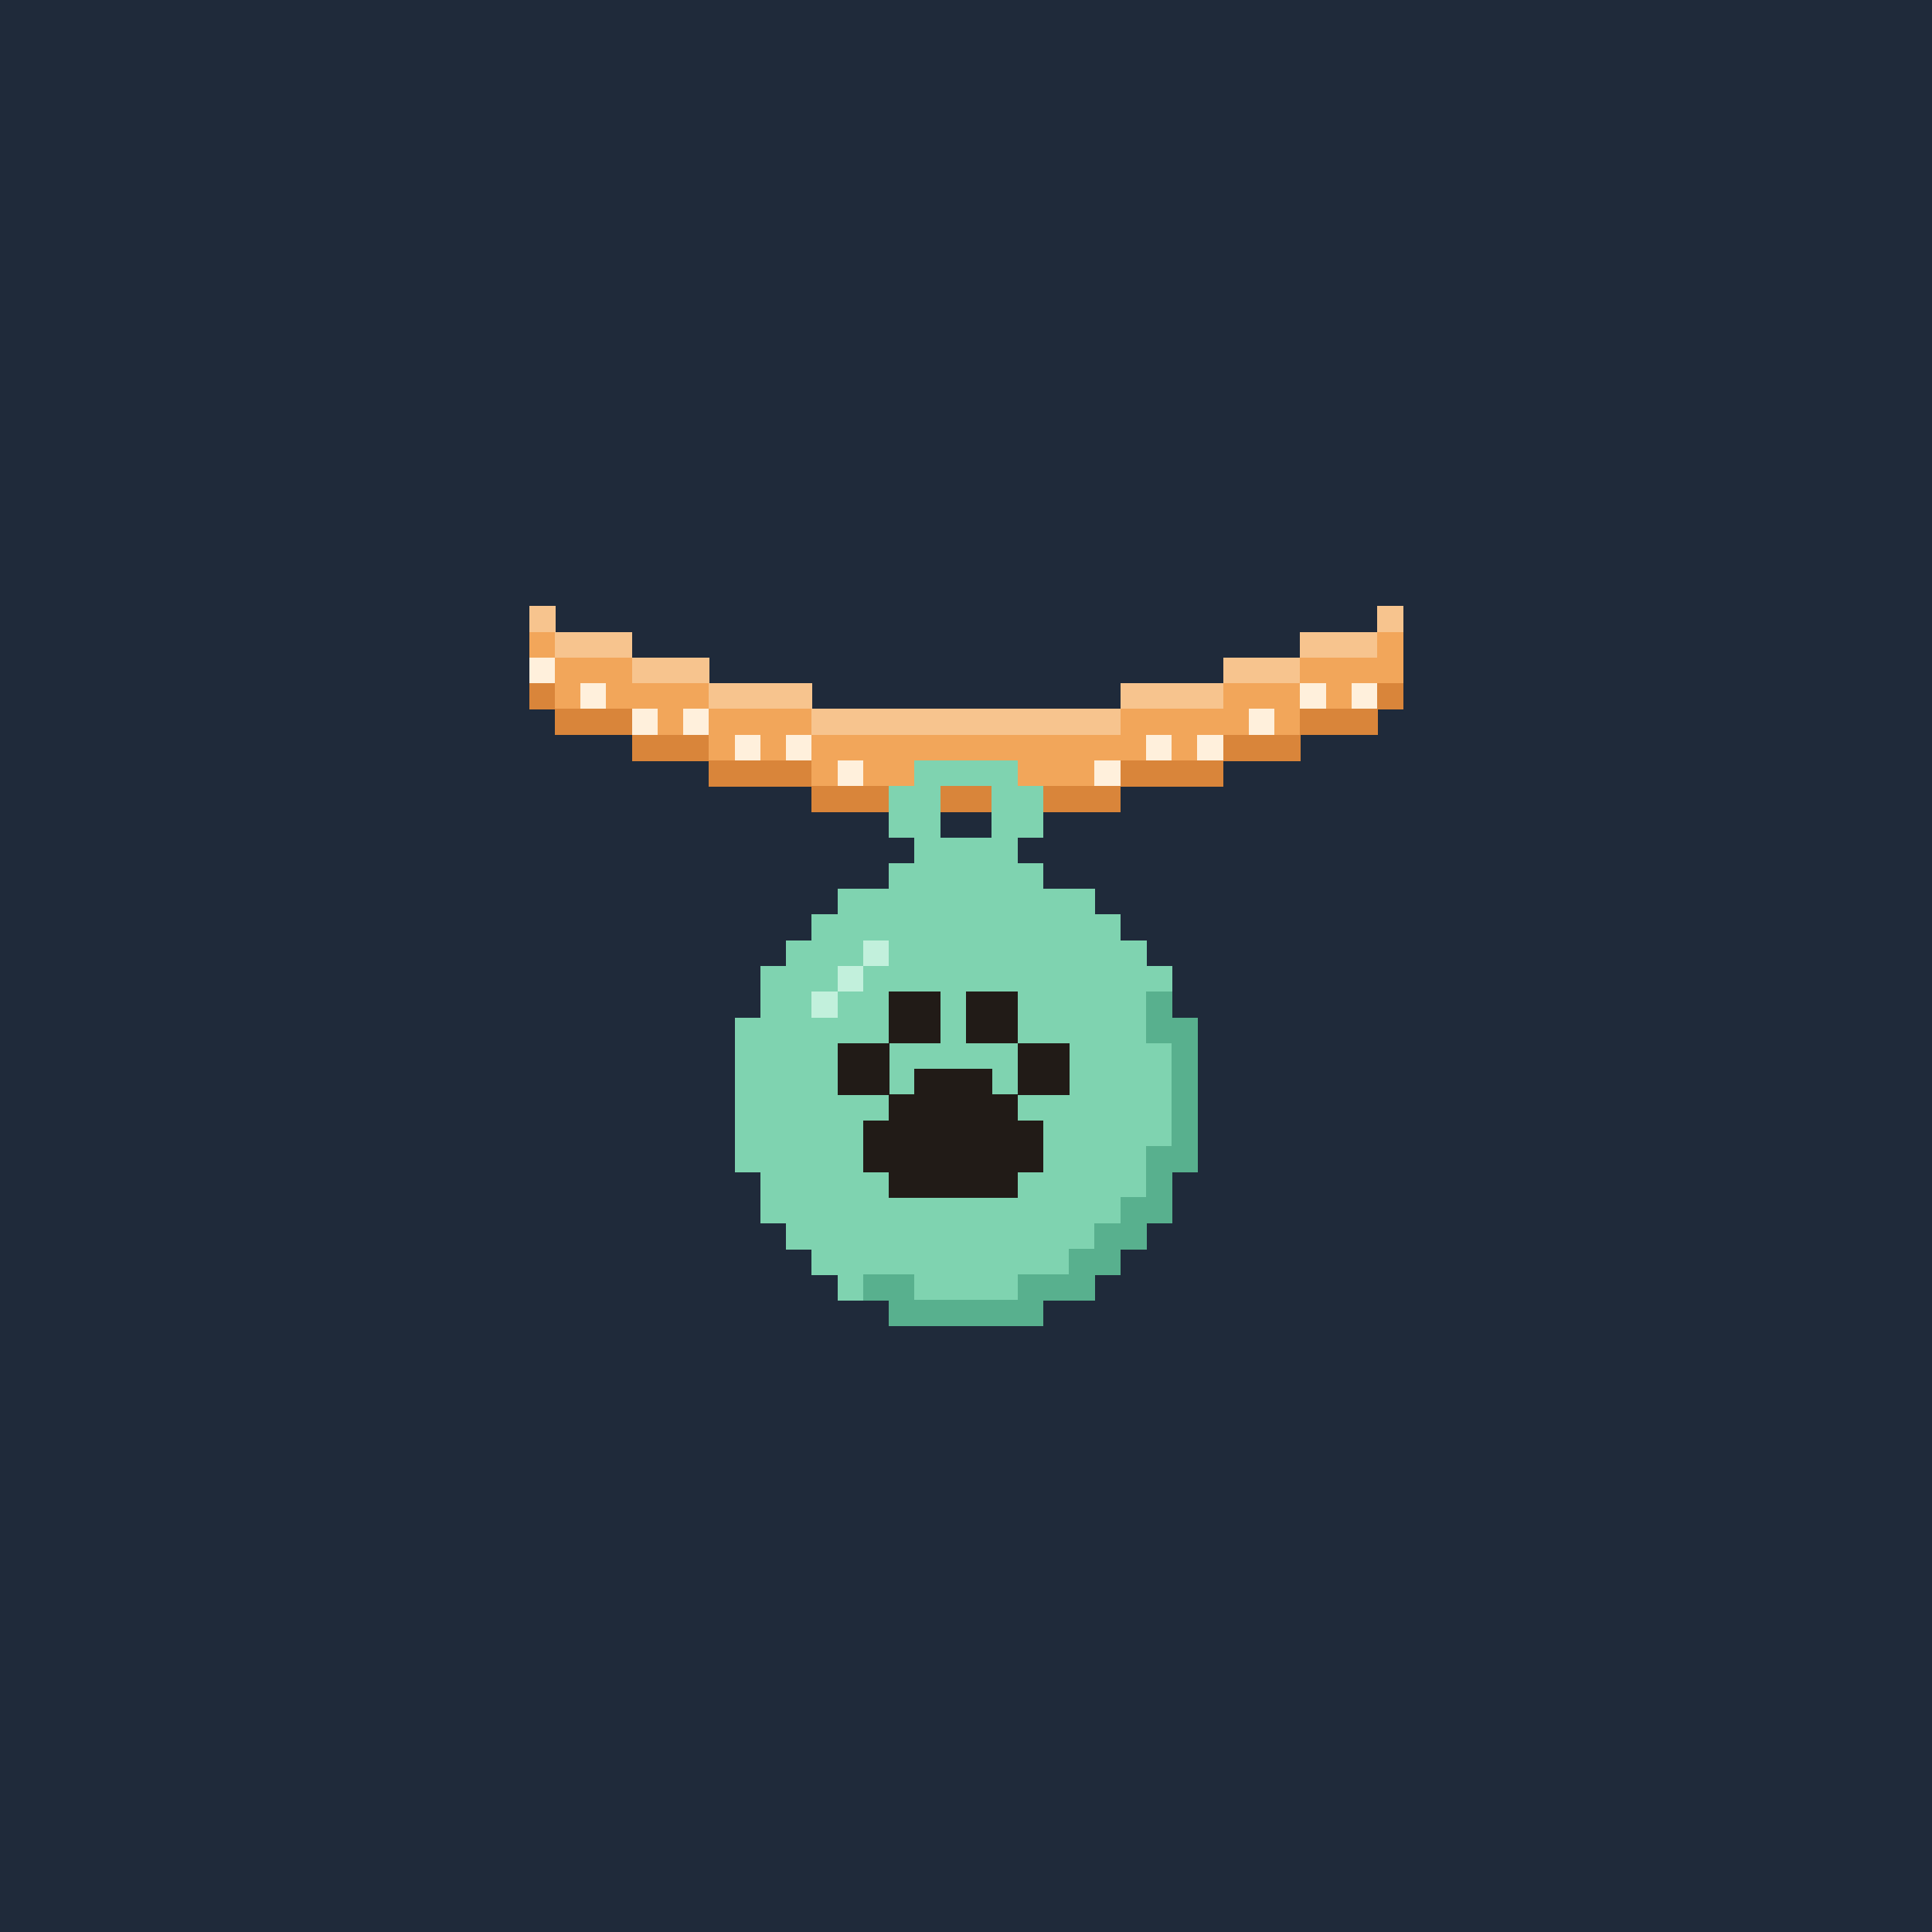
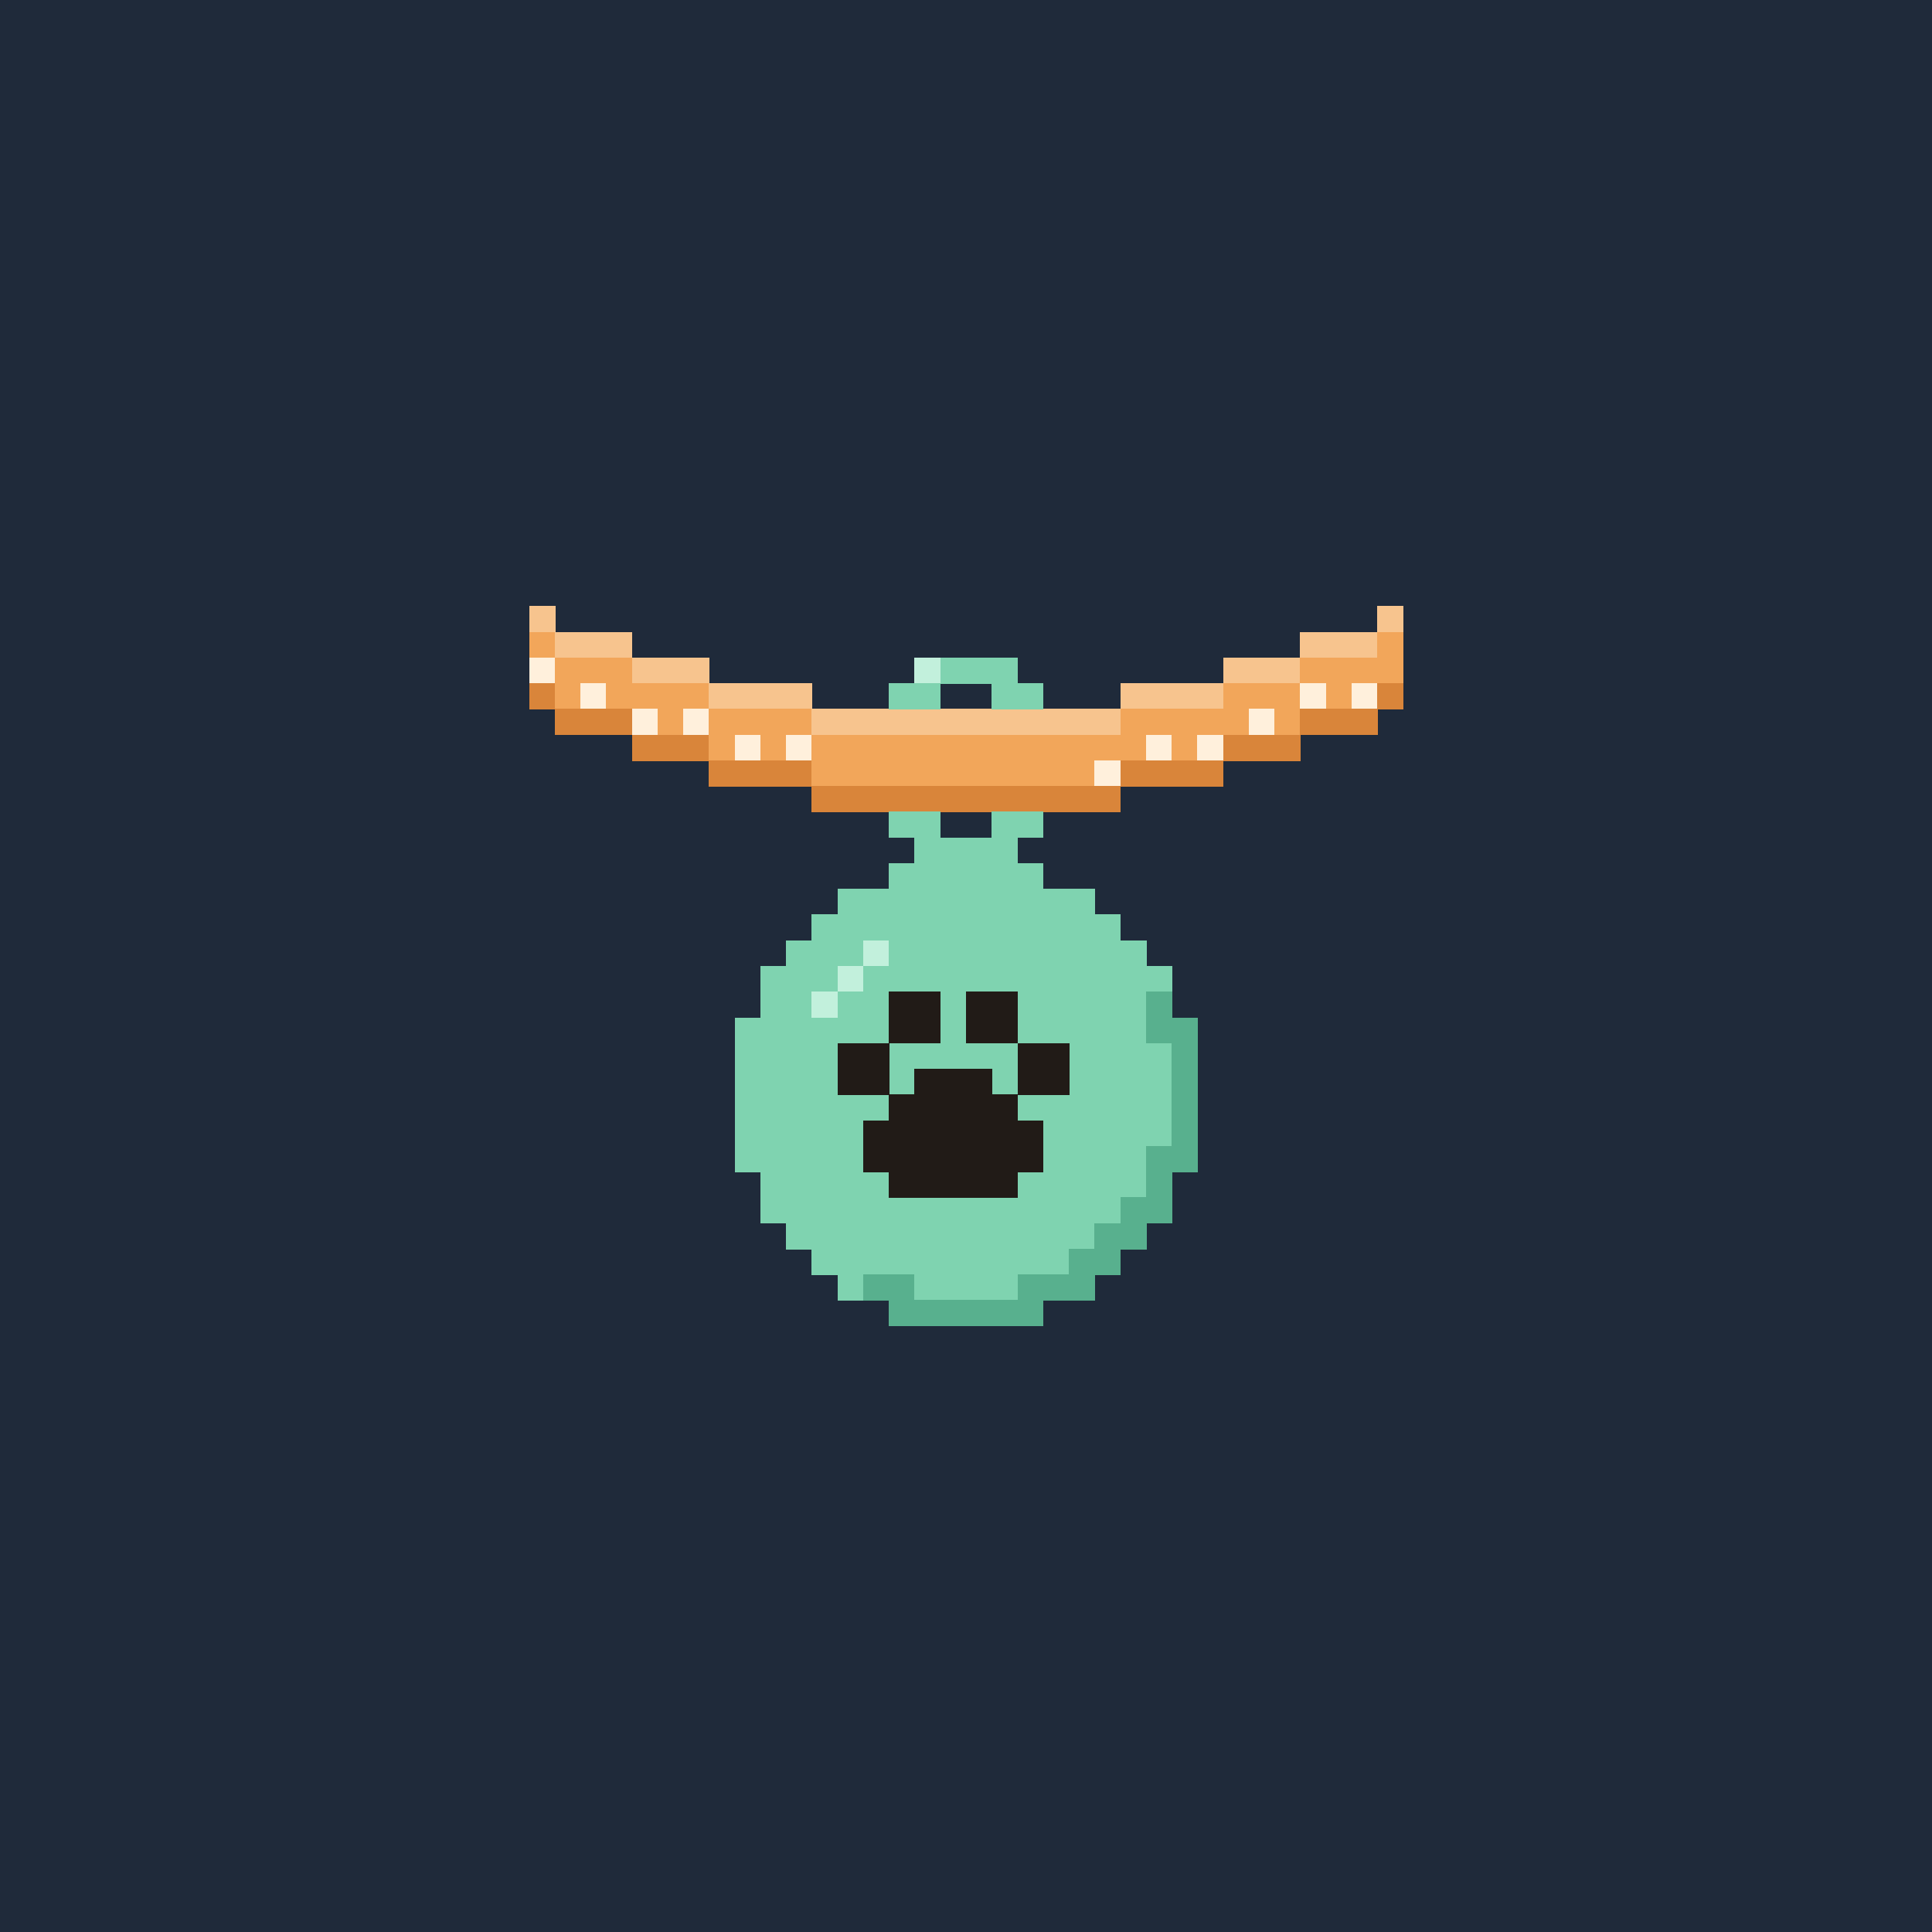
<svg xmlns="http://www.w3.org/2000/svg" width="1024" height="1024" viewBox="0 0 1024 1024" role="img">
  <rect width="1024" height="1024" fill="#1F2A3A" />
  <g shape-rendering="crispEdges">
    <rect x="280.42" y="321.29" width="13.92" height="13.92" fill="#F7C48E" />
    <rect x="280.42" y="334.91" width="13.92" height="13.92" fill="#F2A65A" />
    <rect x="280.42" y="348.53" width="13.92" height="13.92" fill="#FFF0DC" />
    <rect x="280.42" y="362.15" width="13.92" height="13.92" fill="#D9853A" />
    <rect x="294.04" y="334.91" width="13.92" height="13.92" fill="#F7C48E" />
    <rect x="294.04" y="348.53" width="13.92" height="13.92" fill="#F2A65A" />
    <rect x="294.04" y="362.15" width="13.92" height="13.92" fill="#F2A65A" />
    <rect x="294.04" y="375.78" width="13.92" height="13.92" fill="#D9853A" />
    <rect x="307.67" y="334.91" width="13.92" height="13.92" fill="#F7C48E" />
    <rect x="307.67" y="348.53" width="13.92" height="13.92" fill="#F2A65A" />
    <rect x="307.67" y="362.15" width="13.92" height="13.92" fill="#FFF0DC" />
    <rect x="307.67" y="375.78" width="13.92" height="13.92" fill="#D9853A" />
    <rect x="321.29" y="334.91" width="13.92" height="13.92" fill="#F7C48E" />
    <rect x="321.29" y="348.53" width="13.92" height="13.92" fill="#F2A65A" />
    <rect x="321.29" y="362.15" width="13.92" height="13.92" fill="#F2A65A" />
    <rect x="321.29" y="375.78" width="13.92" height="13.92" fill="#D9853A" />
    <rect x="334.91" y="348.53" width="13.92" height="13.92" fill="#F7C48E" />
    <rect x="334.91" y="362.15" width="13.92" height="13.92" fill="#F2A65A" />
    <rect x="334.91" y="375.78" width="13.92" height="13.92" fill="#FFF0DC" />
    <rect x="334.91" y="389.40" width="13.92" height="13.92" fill="#D9853A" />
    <rect x="348.53" y="348.53" width="13.92" height="13.92" fill="#F7C48E" />
    <rect x="348.53" y="362.15" width="13.92" height="13.92" fill="#F2A65A" />
    <rect x="348.53" y="375.78" width="13.92" height="13.92" fill="#F2A65A" />
    <rect x="348.53" y="389.40" width="13.92" height="13.92" fill="#D9853A" />
    <rect x="362.15" y="348.53" width="13.92" height="13.92" fill="#F7C48E" />
    <rect x="362.15" y="362.15" width="13.92" height="13.92" fill="#F2A65A" />
    <rect x="362.15" y="375.78" width="13.92" height="13.92" fill="#FFF0DC" />
    <rect x="362.15" y="389.40" width="13.92" height="13.92" fill="#D9853A" />
    <rect x="375.78" y="362.15" width="13.92" height="13.92" fill="#F7C48E" />
    <rect x="375.78" y="375.78" width="13.92" height="13.92" fill="#F2A65A" />
    <rect x="375.78" y="389.40" width="13.92" height="13.92" fill="#F2A65A" />
    <rect x="375.78" y="403.02" width="13.92" height="13.92" fill="#D9853A" />
    <rect x="389.40" y="362.15" width="13.92" height="13.92" fill="#F7C48E" />
    <rect x="389.40" y="375.78" width="13.92" height="13.92" fill="#F2A65A" />
    <rect x="389.40" y="389.40" width="13.92" height="13.92" fill="#FFF0DC" />
    <rect x="389.40" y="403.02" width="13.92" height="13.92" fill="#D9853A" />
    <rect x="403.02" y="362.15" width="13.92" height="13.92" fill="#F7C48E" />
    <rect x="403.02" y="375.78" width="13.92" height="13.92" fill="#F2A65A" />
    <rect x="403.02" y="389.40" width="13.92" height="13.92" fill="#F2A65A" />
    <rect x="403.02" y="403.02" width="13.92" height="13.92" fill="#D9853A" />
    <rect x="416.64" y="362.15" width="13.92" height="13.92" fill="#F7C48E" />
    <rect x="416.64" y="375.78" width="13.92" height="13.92" fill="#F2A65A" />
    <rect x="416.64" y="389.40" width="13.92" height="13.92" fill="#FFF0DC" />
    <rect x="416.64" y="403.02" width="13.92" height="13.92" fill="#D9853A" />
    <rect x="430.27" y="375.78" width="13.92" height="13.92" fill="#F7C48E" />
    <rect x="430.27" y="389.40" width="13.92" height="13.92" fill="#F2A65A" />
    <rect x="430.27" y="403.02" width="13.92" height="13.92" fill="#F2A65A" />
    <rect x="430.27" y="416.64" width="13.92" height="13.92" fill="#D9853A" />
    <rect x="443.89" y="375.78" width="13.92" height="13.92" fill="#F7C48E" />
    <rect x="443.89" y="389.40" width="13.92" height="13.92" fill="#F2A65A" />
-     <rect x="443.89" y="403.02" width="13.92" height="13.92" fill="#FFF0DC" />
+     <rect x="443.89" y="403.02" width="13.92" height="13.92" fill="#F2A65A" />
    <rect x="443.89" y="416.64" width="13.92" height="13.92" fill="#D9853A" />
    <rect x="457.51" y="375.78" width="13.92" height="13.92" fill="#F7C48E" />
    <rect x="457.51" y="389.40" width="13.92" height="13.92" fill="#F2A65A" />
    <rect x="457.51" y="403.02" width="13.92" height="13.92" fill="#F2A65A" />
    <rect x="457.51" y="416.64" width="13.92" height="13.92" fill="#D9853A" />
    <rect x="471.13" y="375.78" width="13.92" height="13.92" fill="#F7C48E" />
    <rect x="471.13" y="389.40" width="13.92" height="13.92" fill="#F2A65A" />
    <rect x="471.13" y="403.02" width="13.92" height="13.92" fill="#F2A65A" />
-     <rect x="471.13" y="416.64" width="13.92" height="13.92" fill="#7FD3B0" />
+     <rect x="471.13" y="416.64" width="13.92" height="13.92" fill="#D9853A" />
    <rect x="484.76" y="375.78" width="13.92" height="13.92" fill="#F7C48E" />
    <rect x="484.76" y="389.40" width="13.92" height="13.92" fill="#F2A65A" />
-     <rect x="484.76" y="403.02" width="13.92" height="13.92" fill="#7FD3B0" />
-     <rect x="484.76" y="416.64" width="13.92" height="13.92" fill="#7FD3B0" />
+     <rect x="484.76" y="403.02" width="13.92" height="13.92" fill="#F2A65A" />
+     <rect x="484.76" y="416.64" width="13.92" height="13.92" fill="#D9853A" />
    <rect x="498.38" y="375.78" width="13.92" height="13.92" fill="#F7C48E" />
    <rect x="498.38" y="389.40" width="13.92" height="13.92" fill="#F2A65A" />
-     <rect x="498.38" y="403.02" width="13.92" height="13.92" fill="#7FD3B0" />
+     <rect x="498.38" y="403.02" width="13.92" height="13.92" fill="#F2A65A" />
    <rect x="498.38" y="416.64" width="13.92" height="13.92" fill="#D9853A" />
    <rect x="512.00" y="375.78" width="13.92" height="13.92" fill="#F7C48E" />
    <rect x="512.00" y="389.40" width="13.92" height="13.92" fill="#F2A65A" />
-     <rect x="512.00" y="403.02" width="13.92" height="13.92" fill="#7FD3B0" />
+     <rect x="512.00" y="403.02" width="13.92" height="13.92" fill="#F2A65A" />
    <rect x="512.00" y="416.64" width="13.92" height="13.92" fill="#D9853A" />
    <rect x="525.62" y="375.78" width="13.92" height="13.92" fill="#F7C48E" />
    <rect x="525.62" y="389.40" width="13.92" height="13.92" fill="#F2A65A" />
-     <rect x="525.62" y="403.02" width="13.92" height="13.92" fill="#7FD3B0" />
-     <rect x="525.62" y="416.64" width="13.92" height="13.92" fill="#7FD3B0" />
+     <rect x="525.62" y="403.02" width="13.92" height="13.92" fill="#F2A65A" />
+     <rect x="525.62" y="416.64" width="13.92" height="13.92" fill="#D9853A" />
    <rect x="539.24" y="375.78" width="13.92" height="13.92" fill="#F7C48E" />
    <rect x="539.24" y="389.40" width="13.92" height="13.92" fill="#F2A65A" />
    <rect x="539.24" y="403.02" width="13.92" height="13.92" fill="#F2A65A" />
-     <rect x="539.24" y="416.64" width="13.92" height="13.92" fill="#7FD3B0" />
+     <rect x="539.24" y="416.64" width="13.92" height="13.92" fill="#D9853A" />
    <rect x="552.87" y="375.78" width="13.92" height="13.92" fill="#F7C48E" />
    <rect x="552.87" y="389.40" width="13.92" height="13.92" fill="#F2A65A" />
    <rect x="552.87" y="403.02" width="13.92" height="13.92" fill="#F2A65A" />
    <rect x="552.87" y="416.64" width="13.92" height="13.92" fill="#D9853A" />
    <rect x="566.49" y="375.78" width="13.92" height="13.92" fill="#F7C48E" />
    <rect x="566.49" y="389.40" width="13.92" height="13.92" fill="#F2A65A" />
    <rect x="566.49" y="403.02" width="13.92" height="13.92" fill="#F2A65A" />
    <rect x="566.49" y="416.64" width="13.92" height="13.92" fill="#D9853A" />
    <rect x="580.11" y="375.78" width="13.92" height="13.92" fill="#F7C48E" />
    <rect x="580.11" y="389.40" width="13.92" height="13.92" fill="#F2A65A" />
    <rect x="580.11" y="403.02" width="13.92" height="13.92" fill="#FFF0DC" />
    <rect x="580.11" y="416.64" width="13.92" height="13.92" fill="#D9853A" />
    <rect x="593.73" y="362.15" width="13.92" height="13.92" fill="#F7C48E" />
    <rect x="593.73" y="375.78" width="13.92" height="13.92" fill="#F2A65A" />
    <rect x="593.73" y="389.40" width="13.92" height="13.92" fill="#F2A65A" />
    <rect x="593.73" y="403.02" width="13.92" height="13.92" fill="#D9853A" />
    <rect x="607.36" y="362.15" width="13.92" height="13.92" fill="#F7C48E" />
    <rect x="607.36" y="375.78" width="13.92" height="13.92" fill="#F2A65A" />
    <rect x="607.36" y="389.40" width="13.92" height="13.92" fill="#FFF0DC" />
    <rect x="607.36" y="403.02" width="13.92" height="13.92" fill="#D9853A" />
    <rect x="620.98" y="362.15" width="13.92" height="13.92" fill="#F7C48E" />
    <rect x="620.98" y="375.78" width="13.92" height="13.92" fill="#F2A65A" />
    <rect x="620.98" y="389.40" width="13.92" height="13.92" fill="#F2A65A" />
    <rect x="620.98" y="403.02" width="13.92" height="13.92" fill="#D9853A" />
    <rect x="634.60" y="362.15" width="13.92" height="13.92" fill="#F7C48E" />
    <rect x="634.60" y="375.78" width="13.92" height="13.92" fill="#F2A65A" />
    <rect x="634.60" y="389.40" width="13.92" height="13.92" fill="#FFF0DC" />
    <rect x="634.60" y="403.02" width="13.92" height="13.92" fill="#D9853A" />
    <rect x="648.22" y="348.53" width="13.92" height="13.92" fill="#F7C48E" />
    <rect x="648.22" y="362.15" width="13.92" height="13.92" fill="#F2A65A" />
    <rect x="648.22" y="375.78" width="13.92" height="13.92" fill="#F2A65A" />
    <rect x="648.22" y="389.40" width="13.92" height="13.92" fill="#D9853A" />
    <rect x="661.85" y="348.53" width="13.92" height="13.92" fill="#F7C48E" />
    <rect x="661.85" y="362.15" width="13.92" height="13.92" fill="#F2A65A" />
    <rect x="661.85" y="375.78" width="13.92" height="13.92" fill="#FFF0DC" />
    <rect x="661.85" y="389.40" width="13.92" height="13.92" fill="#D9853A" />
    <rect x="675.47" y="348.53" width="13.92" height="13.92" fill="#F7C48E" />
    <rect x="675.47" y="362.15" width="13.92" height="13.92" fill="#F2A65A" />
    <rect x="675.47" y="375.78" width="13.92" height="13.92" fill="#F2A65A" />
    <rect x="675.47" y="389.40" width="13.92" height="13.92" fill="#D9853A" />
    <rect x="689.09" y="334.91" width="13.92" height="13.92" fill="#F7C48E" />
    <rect x="689.09" y="348.53" width="13.92" height="13.92" fill="#F2A65A" />
    <rect x="689.09" y="362.15" width="13.92" height="13.92" fill="#FFF0DC" />
    <rect x="689.09" y="375.78" width="13.92" height="13.92" fill="#D9853A" />
    <rect x="702.71" y="334.91" width="13.92" height="13.92" fill="#F7C48E" />
    <rect x="702.71" y="348.53" width="13.92" height="13.92" fill="#F2A65A" />
    <rect x="702.71" y="362.15" width="13.92" height="13.92" fill="#F2A65A" />
    <rect x="702.71" y="375.78" width="13.92" height="13.92" fill="#D9853A" />
    <rect x="716.33" y="334.91" width="13.92" height="13.92" fill="#F7C48E" />
    <rect x="716.33" y="348.53" width="13.92" height="13.92" fill="#F2A65A" />
    <rect x="716.33" y="362.15" width="13.92" height="13.92" fill="#FFF0DC" />
    <rect x="716.33" y="375.78" width="13.92" height="13.92" fill="#D9853A" />
    <rect x="729.96" y="321.29" width="13.92" height="13.92" fill="#F7C48E" />
    <rect x="729.96" y="334.91" width="13.92" height="13.92" fill="#F2A65A" />
    <rect x="729.96" y="348.53" width="13.92" height="13.92" fill="#F2A65A" />
    <rect x="729.96" y="362.15" width="13.92" height="13.92" fill="#D9853A" />
    <rect x="471.13" y="457.51" width="13.92" height="13.92" fill="#7FD3B0" />
    <rect x="484.76" y="457.51" width="13.92" height="13.92" fill="#7FD3B0" />
    <rect x="498.38" y="457.51" width="13.92" height="13.92" fill="#7FD3B0" />
    <rect x="512.00" y="457.51" width="13.92" height="13.92" fill="#7FD3B0" />
    <rect x="525.62" y="457.51" width="13.92" height="13.92" fill="#7FD3B0" />
    <rect x="539.24" y="457.51" width="13.92" height="13.92" fill="#7FD3B0" />
    <rect x="443.89" y="471.13" width="13.92" height="13.92" fill="#7FD3B0" />
    <rect x="457.51" y="471.13" width="13.92" height="13.92" fill="#7FD3B0" />
    <rect x="471.13" y="471.13" width="13.92" height="13.92" fill="#7FD3B0" />
    <rect x="484.76" y="471.13" width="13.92" height="13.92" fill="#7FD3B0" />
    <rect x="498.38" y="471.13" width="13.92" height="13.92" fill="#7FD3B0" />
    <rect x="512.00" y="471.13" width="13.92" height="13.92" fill="#7FD3B0" />
    <rect x="525.62" y="471.13" width="13.92" height="13.92" fill="#7FD3B0" />
    <rect x="539.24" y="471.13" width="13.92" height="13.92" fill="#7FD3B0" />
    <rect x="552.87" y="471.13" width="13.92" height="13.92" fill="#7FD3B0" />
    <rect x="566.49" y="471.13" width="13.92" height="13.92" fill="#7FD3B0" />
    <rect x="430.27" y="484.76" width="13.92" height="13.92" fill="#7FD3B0" />
    <rect x="443.89" y="484.76" width="13.92" height="13.92" fill="#7FD3B0" />
    <rect x="457.51" y="484.76" width="13.92" height="13.92" fill="#7FD3B0" />
    <rect x="471.13" y="484.76" width="13.92" height="13.92" fill="#7FD3B0" />
    <rect x="484.76" y="484.76" width="13.92" height="13.92" fill="#7FD3B0" />
    <rect x="498.38" y="484.76" width="13.92" height="13.92" fill="#7FD3B0" />
    <rect x="512.00" y="484.76" width="13.92" height="13.92" fill="#7FD3B0" />
    <rect x="525.62" y="484.76" width="13.92" height="13.92" fill="#7FD3B0" />
    <rect x="539.24" y="484.76" width="13.92" height="13.92" fill="#7FD3B0" />
    <rect x="552.87" y="484.76" width="13.92" height="13.92" fill="#7FD3B0" />
    <rect x="566.49" y="484.76" width="13.92" height="13.92" fill="#7FD3B0" />
    <rect x="580.11" y="484.76" width="13.92" height="13.92" fill="#7FD3B0" />
    <rect x="416.64" y="498.38" width="13.92" height="13.92" fill="#7FD3B0" />
    <rect x="430.27" y="498.38" width="13.92" height="13.92" fill="#7FD3B0" />
    <rect x="443.89" y="498.38" width="13.92" height="13.92" fill="#7FD3B0" />
    <rect x="457.51" y="498.38" width="13.92" height="13.92" fill="#C2F0DC" />
    <rect x="471.13" y="498.38" width="13.92" height="13.92" fill="#7FD3B0" />
    <rect x="484.76" y="498.38" width="13.92" height="13.92" fill="#7FD3B0" />
    <rect x="498.38" y="498.38" width="13.92" height="13.92" fill="#7FD3B0" />
    <rect x="512.00" y="498.38" width="13.92" height="13.92" fill="#7FD3B0" />
    <rect x="525.62" y="498.38" width="13.92" height="13.92" fill="#7FD3B0" />
    <rect x="539.24" y="498.38" width="13.92" height="13.92" fill="#7FD3B0" />
    <rect x="552.87" y="498.38" width="13.92" height="13.92" fill="#7FD3B0" />
    <rect x="566.49" y="498.38" width="13.92" height="13.92" fill="#7FD3B0" />
    <rect x="580.11" y="498.38" width="13.92" height="13.92" fill="#7FD3B0" />
    <rect x="593.73" y="498.38" width="13.92" height="13.92" fill="#7FD3B0" />
    <rect x="403.02" y="512.00" width="13.92" height="13.92" fill="#7FD3B0" />
    <rect x="416.64" y="512.00" width="13.92" height="13.92" fill="#7FD3B0" />
    <rect x="430.27" y="512.00" width="13.92" height="13.92" fill="#7FD3B0" />
    <rect x="443.89" y="512.00" width="13.92" height="13.92" fill="#C2F0DC" />
    <rect x="457.51" y="512.00" width="13.92" height="13.92" fill="#7FD3B0" />
    <rect x="471.13" y="512.00" width="13.92" height="13.92" fill="#7FD3B0" />
    <rect x="484.76" y="512.00" width="13.92" height="13.92" fill="#7FD3B0" />
    <rect x="498.38" y="512.00" width="13.92" height="13.92" fill="#7FD3B0" />
    <rect x="512.00" y="512.00" width="13.92" height="13.92" fill="#7FD3B0" />
    <rect x="525.62" y="512.00" width="13.92" height="13.92" fill="#7FD3B0" />
    <rect x="539.24" y="512.00" width="13.92" height="13.92" fill="#7FD3B0" />
    <rect x="552.87" y="512.00" width="13.92" height="13.92" fill="#7FD3B0" />
    <rect x="566.49" y="512.00" width="13.92" height="13.92" fill="#7FD3B0" />
    <rect x="580.11" y="512.00" width="13.92" height="13.92" fill="#7FD3B0" />
    <rect x="593.73" y="512.00" width="13.92" height="13.92" fill="#7FD3B0" />
    <rect x="607.36" y="512.00" width="13.92" height="13.92" fill="#7FD3B0" />
    <rect x="403.02" y="525.62" width="13.92" height="13.92" fill="#7FD3B0" />
    <rect x="416.64" y="525.62" width="13.92" height="13.92" fill="#7FD3B0" />
    <rect x="430.27" y="525.62" width="13.92" height="13.92" fill="#C2F0DC" />
    <rect x="443.89" y="525.62" width="13.92" height="13.92" fill="#7FD3B0" />
    <rect x="457.51" y="525.62" width="13.92" height="13.92" fill="#7FD3B0" />
    <rect x="498.38" y="525.62" width="13.92" height="13.92" fill="#7FD3B0" />
    <rect x="539.24" y="525.62" width="13.92" height="13.92" fill="#7FD3B0" />
    <rect x="552.87" y="525.62" width="13.92" height="13.92" fill="#7FD3B0" />
    <rect x="566.49" y="525.62" width="13.92" height="13.92" fill="#7FD3B0" />
    <rect x="580.11" y="525.62" width="13.92" height="13.92" fill="#7FD3B0" />
    <rect x="593.73" y="525.62" width="13.92" height="13.92" fill="#7FD3B0" />
    <rect x="607.36" y="525.62" width="13.92" height="13.92" fill="#58B08E" />
    <rect x="389.40" y="539.24" width="13.92" height="13.92" fill="#7FD3B0" />
    <rect x="403.02" y="539.24" width="13.92" height="13.92" fill="#7FD3B0" />
    <rect x="416.64" y="539.24" width="13.92" height="13.92" fill="#7FD3B0" />
    <rect x="430.27" y="539.24" width="13.92" height="13.92" fill="#7FD3B0" />
    <rect x="443.89" y="539.24" width="13.92" height="13.92" fill="#7FD3B0" />
    <rect x="457.51" y="539.24" width="13.92" height="13.92" fill="#7FD3B0" />
    <rect x="498.38" y="539.24" width="13.92" height="13.92" fill="#7FD3B0" />
    <rect x="539.24" y="539.24" width="13.92" height="13.92" fill="#7FD3B0" />
    <rect x="552.87" y="539.24" width="13.92" height="13.92" fill="#7FD3B0" />
    <rect x="566.49" y="539.24" width="13.92" height="13.92" fill="#7FD3B0" />
    <rect x="580.11" y="539.24" width="13.92" height="13.92" fill="#7FD3B0" />
    <rect x="593.73" y="539.24" width="13.92" height="13.92" fill="#7FD3B0" />
    <rect x="607.36" y="539.24" width="13.92" height="13.92" fill="#58B08E" />
    <rect x="620.98" y="539.24" width="13.92" height="13.92" fill="#58B08E" />
    <rect x="389.40" y="552.87" width="13.92" height="13.92" fill="#7FD3B0" />
    <rect x="403.02" y="552.87" width="13.92" height="13.92" fill="#7FD3B0" />
    <rect x="416.64" y="552.87" width="13.92" height="13.92" fill="#7FD3B0" />
    <rect x="430.27" y="552.87" width="13.92" height="13.92" fill="#7FD3B0" />
    <rect x="471.13" y="552.87" width="13.92" height="13.92" fill="#7FD3B0" />
    <rect x="484.76" y="552.87" width="13.92" height="13.92" fill="#7FD3B0" />
    <rect x="498.38" y="552.87" width="13.92" height="13.92" fill="#7FD3B0" />
    <rect x="512.00" y="552.87" width="13.92" height="13.92" fill="#7FD3B0" />
    <rect x="525.62" y="552.87" width="13.92" height="13.92" fill="#7FD3B0" />
    <rect x="566.49" y="552.87" width="13.92" height="13.92" fill="#7FD3B0" />
    <rect x="580.11" y="552.87" width="13.92" height="13.92" fill="#7FD3B0" />
    <rect x="593.73" y="552.87" width="13.92" height="13.92" fill="#7FD3B0" />
    <rect x="607.36" y="552.87" width="13.92" height="13.92" fill="#7FD3B0" />
    <rect x="620.98" y="552.87" width="13.92" height="13.92" fill="#58B08E" />
    <rect x="389.40" y="566.49" width="13.92" height="13.92" fill="#7FD3B0" />
    <rect x="403.02" y="566.49" width="13.92" height="13.92" fill="#7FD3B0" />
    <rect x="416.64" y="566.49" width="13.92" height="13.92" fill="#7FD3B0" />
    <rect x="430.27" y="566.49" width="13.92" height="13.92" fill="#7FD3B0" />
    <rect x="471.13" y="566.49" width="13.92" height="13.92" fill="#7FD3B0" />
    <rect x="525.62" y="566.49" width="13.92" height="13.92" fill="#7FD3B0" />
    <rect x="566.49" y="566.49" width="13.92" height="13.92" fill="#7FD3B0" />
    <rect x="580.11" y="566.49" width="13.92" height="13.92" fill="#7FD3B0" />
    <rect x="593.73" y="566.49" width="13.92" height="13.92" fill="#7FD3B0" />
    <rect x="607.36" y="566.49" width="13.92" height="13.92" fill="#7FD3B0" />
    <rect x="620.98" y="566.49" width="13.92" height="13.92" fill="#58B08E" />
    <rect x="389.40" y="580.11" width="13.92" height="13.92" fill="#7FD3B0" />
    <rect x="403.02" y="580.11" width="13.92" height="13.92" fill="#7FD3B0" />
    <rect x="416.64" y="580.11" width="13.92" height="13.92" fill="#7FD3B0" />
    <rect x="430.27" y="580.11" width="13.92" height="13.92" fill="#7FD3B0" />
    <rect x="443.89" y="580.11" width="13.92" height="13.92" fill="#7FD3B0" />
    <rect x="457.51" y="580.11" width="13.92" height="13.92" fill="#7FD3B0" />
    <rect x="539.24" y="580.11" width="13.92" height="13.92" fill="#7FD3B0" />
    <rect x="552.87" y="580.11" width="13.92" height="13.92" fill="#7FD3B0" />
    <rect x="566.49" y="580.11" width="13.92" height="13.92" fill="#7FD3B0" />
    <rect x="580.11" y="580.11" width="13.92" height="13.92" fill="#7FD3B0" />
    <rect x="593.73" y="580.11" width="13.92" height="13.92" fill="#7FD3B0" />
    <rect x="607.36" y="580.11" width="13.92" height="13.92" fill="#7FD3B0" />
    <rect x="620.98" y="580.11" width="13.92" height="13.92" fill="#58B08E" />
    <rect x="389.40" y="593.73" width="13.92" height="13.92" fill="#7FD3B0" />
    <rect x="403.02" y="593.73" width="13.92" height="13.92" fill="#7FD3B0" />
    <rect x="416.64" y="593.73" width="13.92" height="13.92" fill="#7FD3B0" />
    <rect x="430.27" y="593.73" width="13.92" height="13.92" fill="#7FD3B0" />
    <rect x="443.89" y="593.73" width="13.92" height="13.92" fill="#7FD3B0" />
    <rect x="552.87" y="593.73" width="13.92" height="13.92" fill="#7FD3B0" />
    <rect x="566.49" y="593.73" width="13.92" height="13.92" fill="#7FD3B0" />
    <rect x="580.11" y="593.73" width="13.92" height="13.92" fill="#7FD3B0" />
    <rect x="593.73" y="593.73" width="13.92" height="13.92" fill="#7FD3B0" />
    <rect x="607.36" y="593.73" width="13.92" height="13.92" fill="#7FD3B0" />
    <rect x="620.98" y="593.73" width="13.92" height="13.92" fill="#58B08E" />
    <rect x="389.40" y="607.36" width="13.92" height="13.92" fill="#7FD3B0" />
    <rect x="403.02" y="607.36" width="13.92" height="13.92" fill="#7FD3B0" />
    <rect x="416.64" y="607.36" width="13.92" height="13.92" fill="#7FD3B0" />
    <rect x="430.27" y="607.36" width="13.92" height="13.92" fill="#7FD3B0" />
    <rect x="443.89" y="607.36" width="13.92" height="13.92" fill="#7FD3B0" />
    <rect x="552.87" y="607.36" width="13.92" height="13.92" fill="#7FD3B0" />
    <rect x="566.49" y="607.36" width="13.92" height="13.92" fill="#7FD3B0" />
    <rect x="580.11" y="607.36" width="13.92" height="13.92" fill="#7FD3B0" />
    <rect x="593.73" y="607.36" width="13.92" height="13.92" fill="#7FD3B0" />
    <rect x="607.36" y="607.36" width="13.92" height="13.92" fill="#58B08E" />
    <rect x="620.98" y="607.36" width="13.92" height="13.92" fill="#58B08E" />
    <rect x="403.02" y="620.98" width="13.92" height="13.92" fill="#7FD3B0" />
    <rect x="416.64" y="620.98" width="13.92" height="13.92" fill="#7FD3B0" />
    <rect x="430.27" y="620.98" width="13.92" height="13.92" fill="#7FD3B0" />
    <rect x="443.89" y="620.98" width="13.92" height="13.92" fill="#7FD3B0" />
    <rect x="457.51" y="620.98" width="13.92" height="13.92" fill="#7FD3B0" />
    <rect x="539.24" y="620.98" width="13.92" height="13.92" fill="#7FD3B0" />
    <rect x="552.87" y="620.98" width="13.92" height="13.92" fill="#7FD3B0" />
    <rect x="566.49" y="620.98" width="13.92" height="13.92" fill="#7FD3B0" />
    <rect x="580.11" y="620.98" width="13.92" height="13.92" fill="#7FD3B0" />
    <rect x="593.73" y="620.98" width="13.92" height="13.92" fill="#7FD3B0" />
    <rect x="607.36" y="620.98" width="13.92" height="13.92" fill="#58B08E" />
    <rect x="403.02" y="634.60" width="13.92" height="13.92" fill="#7FD3B0" />
    <rect x="416.64" y="634.60" width="13.92" height="13.92" fill="#7FD3B0" />
    <rect x="430.27" y="634.60" width="13.92" height="13.92" fill="#7FD3B0" />
    <rect x="443.89" y="634.60" width="13.92" height="13.92" fill="#7FD3B0" />
    <rect x="457.51" y="634.60" width="13.92" height="13.92" fill="#7FD3B0" />
    <rect x="471.13" y="634.60" width="13.92" height="13.92" fill="#7FD3B0" />
    <rect x="484.76" y="634.60" width="13.92" height="13.92" fill="#7FD3B0" />
    <rect x="498.38" y="634.60" width="13.92" height="13.92" fill="#7FD3B0" />
    <rect x="512.00" y="634.60" width="13.92" height="13.92" fill="#7FD3B0" />
    <rect x="525.62" y="634.60" width="13.92" height="13.92" fill="#7FD3B0" />
    <rect x="539.24" y="634.60" width="13.92" height="13.92" fill="#7FD3B0" />
    <rect x="552.87" y="634.60" width="13.92" height="13.92" fill="#7FD3B0" />
    <rect x="566.49" y="634.60" width="13.92" height="13.92" fill="#7FD3B0" />
    <rect x="580.11" y="634.60" width="13.92" height="13.92" fill="#7FD3B0" />
    <rect x="593.73" y="634.60" width="13.92" height="13.92" fill="#58B08E" />
    <rect x="607.36" y="634.60" width="13.92" height="13.92" fill="#58B08E" />
    <rect x="416.64" y="648.22" width="13.92" height="13.92" fill="#7FD3B0" />
    <rect x="430.27" y="648.22" width="13.92" height="13.92" fill="#7FD3B0" />
    <rect x="443.89" y="648.22" width="13.92" height="13.92" fill="#7FD3B0" />
    <rect x="457.51" y="648.22" width="13.92" height="13.92" fill="#7FD3B0" />
    <rect x="471.13" y="648.22" width="13.92" height="13.92" fill="#7FD3B0" />
    <rect x="484.76" y="648.22" width="13.92" height="13.92" fill="#7FD3B0" />
    <rect x="498.38" y="648.22" width="13.92" height="13.92" fill="#7FD3B0" />
    <rect x="512.00" y="648.22" width="13.92" height="13.92" fill="#7FD3B0" />
    <rect x="525.62" y="648.22" width="13.92" height="13.92" fill="#7FD3B0" />
    <rect x="539.24" y="648.22" width="13.92" height="13.92" fill="#7FD3B0" />
    <rect x="552.87" y="648.22" width="13.92" height="13.92" fill="#7FD3B0" />
    <rect x="566.49" y="648.22" width="13.92" height="13.92" fill="#7FD3B0" />
    <rect x="580.11" y="648.22" width="13.92" height="13.92" fill="#58B08E" />
    <rect x="593.73" y="648.22" width="13.92" height="13.92" fill="#58B08E" />
    <rect x="430.27" y="661.85" width="13.92" height="13.92" fill="#7FD3B0" />
    <rect x="443.89" y="661.85" width="13.92" height="13.92" fill="#7FD3B0" />
    <rect x="457.51" y="661.85" width="13.92" height="13.92" fill="#7FD3B0" />
    <rect x="471.13" y="661.85" width="13.92" height="13.92" fill="#7FD3B0" />
    <rect x="484.76" y="661.85" width="13.92" height="13.92" fill="#7FD3B0" />
    <rect x="498.38" y="661.85" width="13.92" height="13.92" fill="#7FD3B0" />
    <rect x="512.00" y="661.85" width="13.92" height="13.92" fill="#7FD3B0" />
    <rect x="525.62" y="661.85" width="13.92" height="13.92" fill="#7FD3B0" />
    <rect x="539.24" y="661.85" width="13.92" height="13.92" fill="#7FD3B0" />
    <rect x="552.87" y="661.85" width="13.92" height="13.92" fill="#7FD3B0" />
    <rect x="566.49" y="661.85" width="13.92" height="13.92" fill="#58B08E" />
    <rect x="580.11" y="661.85" width="13.92" height="13.92" fill="#58B08E" />
    <rect x="443.89" y="675.47" width="13.92" height="13.92" fill="#7FD3B0" />
    <rect x="457.51" y="675.47" width="13.92" height="13.92" fill="#58B08E" />
    <rect x="471.13" y="675.47" width="13.92" height="13.92" fill="#58B08E" />
    <rect x="484.76" y="675.47" width="13.92" height="13.92" fill="#7FD3B0" />
    <rect x="498.38" y="675.47" width="13.92" height="13.92" fill="#7FD3B0" />
    <rect x="512.00" y="675.47" width="13.92" height="13.92" fill="#7FD3B0" />
    <rect x="525.62" y="675.47" width="13.92" height="13.92" fill="#7FD3B0" />
    <rect x="539.24" y="675.47" width="13.92" height="13.92" fill="#58B08E" />
    <rect x="552.87" y="675.47" width="13.92" height="13.92" fill="#58B08E" />
    <rect x="566.49" y="675.47" width="13.92" height="13.92" fill="#58B08E" />
    <rect x="471.13" y="689.09" width="13.92" height="13.92" fill="#58B08E" />
    <rect x="484.76" y="689.09" width="13.92" height="13.92" fill="#58B08E" />
    <rect x="498.38" y="689.09" width="13.92" height="13.92" fill="#58B08E" />
    <rect x="512.00" y="689.09" width="13.92" height="13.92" fill="#58B08E" />
    <rect x="525.62" y="689.09" width="13.92" height="13.92" fill="#58B08E" />
    <rect x="539.24" y="689.09" width="13.92" height="13.92" fill="#58B08E" />
-     <rect x="471.13" y="430.27" width="13.92" height="13.92" fill="#7FD3B0" />
-     <rect x="484.76" y="430.27" width="13.92" height="13.92" fill="#7FD3B0" />
-     <rect x="525.62" y="430.27" width="13.92" height="13.92" fill="#7FD3B0" />
-     <rect x="539.24" y="430.27" width="13.92" height="13.92" fill="#7FD3B0" />
-     <rect x="484.76" y="443.89" width="13.92" height="13.92" fill="#7FD3B0" />
-     <rect x="498.38" y="443.89" width="13.92" height="13.92" fill="#7FD3B0" />
-     <rect x="512.00" y="443.89" width="13.92" height="13.92" fill="#7FD3B0" />
-     <rect x="525.62" y="443.89" width="13.92" height="13.92" fill="#7FD3B0" />
    <rect x="471.13" y="525.62" width="13.92" height="13.92" fill="#211B17" />
    <rect x="484.76" y="525.62" width="13.92" height="13.92" fill="#211B17" />
    <rect x="512.00" y="525.62" width="13.92" height="13.92" fill="#211B17" />
    <rect x="525.62" y="525.62" width="13.92" height="13.92" fill="#211B17" />
    <rect x="471.13" y="539.24" width="13.92" height="13.92" fill="#211B17" />
    <rect x="484.76" y="539.24" width="13.92" height="13.92" fill="#211B17" />
    <rect x="512.00" y="539.24" width="13.92" height="13.92" fill="#211B17" />
    <rect x="525.62" y="539.24" width="13.92" height="13.92" fill="#211B17" />
    <rect x="443.89" y="552.87" width="13.92" height="13.92" fill="#211B17" />
    <rect x="457.51" y="552.87" width="13.92" height="13.92" fill="#211B17" />
    <rect x="539.24" y="552.87" width="13.92" height="13.92" fill="#211B17" />
    <rect x="552.87" y="552.87" width="13.92" height="13.92" fill="#211B17" />
    <rect x="443.89" y="566.49" width="13.92" height="13.92" fill="#211B17" />
    <rect x="457.51" y="566.49" width="13.92" height="13.92" fill="#211B17" />
    <rect x="484.76" y="566.49" width="13.92" height="13.92" fill="#211B17" />
    <rect x="498.38" y="566.49" width="13.92" height="13.92" fill="#211B17" />
    <rect x="512.00" y="566.49" width="13.92" height="13.92" fill="#211B17" />
    <rect x="539.24" y="566.49" width="13.92" height="13.92" fill="#211B17" />
    <rect x="552.87" y="566.49" width="13.92" height="13.92" fill="#211B17" />
    <rect x="471.13" y="580.11" width="13.92" height="13.92" fill="#211B17" />
    <rect x="484.76" y="580.11" width="13.92" height="13.92" fill="#211B17" />
    <rect x="498.38" y="580.11" width="13.92" height="13.92" fill="#211B17" />
    <rect x="512.00" y="580.11" width="13.92" height="13.92" fill="#211B17" />
    <rect x="525.62" y="580.11" width="13.92" height="13.92" fill="#211B17" />
    <rect x="457.51" y="593.73" width="13.92" height="13.92" fill="#211B17" />
    <rect x="471.13" y="593.73" width="13.92" height="13.92" fill="#211B17" />
    <rect x="484.76" y="593.73" width="13.92" height="13.92" fill="#211B17" />
    <rect x="498.38" y="593.73" width="13.92" height="13.92" fill="#211B17" />
    <rect x="512.00" y="593.73" width="13.92" height="13.92" fill="#211B17" />
    <rect x="525.62" y="593.73" width="13.92" height="13.92" fill="#211B17" />
    <rect x="539.24" y="593.73" width="13.92" height="13.92" fill="#211B17" />
    <rect x="457.51" y="607.36" width="13.92" height="13.92" fill="#211B17" />
    <rect x="471.13" y="607.36" width="13.92" height="13.92" fill="#211B17" />
    <rect x="484.76" y="607.36" width="13.92" height="13.92" fill="#211B17" />
    <rect x="498.38" y="607.36" width="13.92" height="13.92" fill="#211B17" />
    <rect x="512.00" y="607.36" width="13.92" height="13.92" fill="#211B17" />
    <rect x="525.62" y="607.36" width="13.92" height="13.92" fill="#211B17" />
    <rect x="539.24" y="607.36" width="13.92" height="13.92" fill="#211B17" />
    <rect x="471.13" y="620.98" width="13.92" height="13.92" fill="#211B17" />
    <rect x="484.76" y="620.98" width="13.92" height="13.92" fill="#211B17" />
    <rect x="498.38" y="620.98" width="13.92" height="13.92" fill="#211B17" />
    <rect x="512.00" y="620.98" width="13.92" height="13.92" fill="#211B17" />
    <rect x="525.62" y="620.98" width="13.92" height="13.92" fill="#211B17" />
+     <rect x="484.76" y="348.53" width="13.92" height="13.92" fill="#C2F0DC" />
+     <rect x="498.38" y="348.53" width="13.92" height="13.92" fill="#7FD3B0" />
+     <rect x="512.00" y="348.53" width="13.92" height="13.92" fill="#7FD3B0" />
+     <rect x="525.62" y="348.53" width="13.92" height="13.92" fill="#7FD3B0" />
+     <rect x="471.13" y="362.15" width="13.92" height="13.92" fill="#7FD3B0" />
+     <rect x="484.76" y="362.15" width="13.92" height="13.92" fill="#7FD3B0" />
+     <rect x="525.62" y="362.15" width="13.92" height="13.92" fill="#7FD3B0" />
+     <rect x="539.24" y="362.15" width="13.92" height="13.92" fill="#7FD3B0" />
+     <rect x="471.13" y="430.27" width="13.92" height="13.92" fill="#7FD3B0" />
+     <rect x="484.76" y="430.27" width="13.92" height="13.92" fill="#7FD3B0" />
+     <rect x="525.62" y="430.27" width="13.92" height="13.92" fill="#7FD3B0" />
+     <rect x="539.24" y="430.27" width="13.92" height="13.92" fill="#7FD3B0" />
+     <rect x="484.76" y="443.89" width="13.92" height="13.92" fill="#7FD3B0" />
+     <rect x="498.38" y="443.89" width="13.92" height="13.92" fill="#7FD3B0" />
+     <rect x="512.00" y="443.89" width="13.92" height="13.92" fill="#7FD3B0" />
+     <rect x="525.62" y="443.89" width="13.92" height="13.92" fill="#7FD3B0" />
  </g>
</svg>
